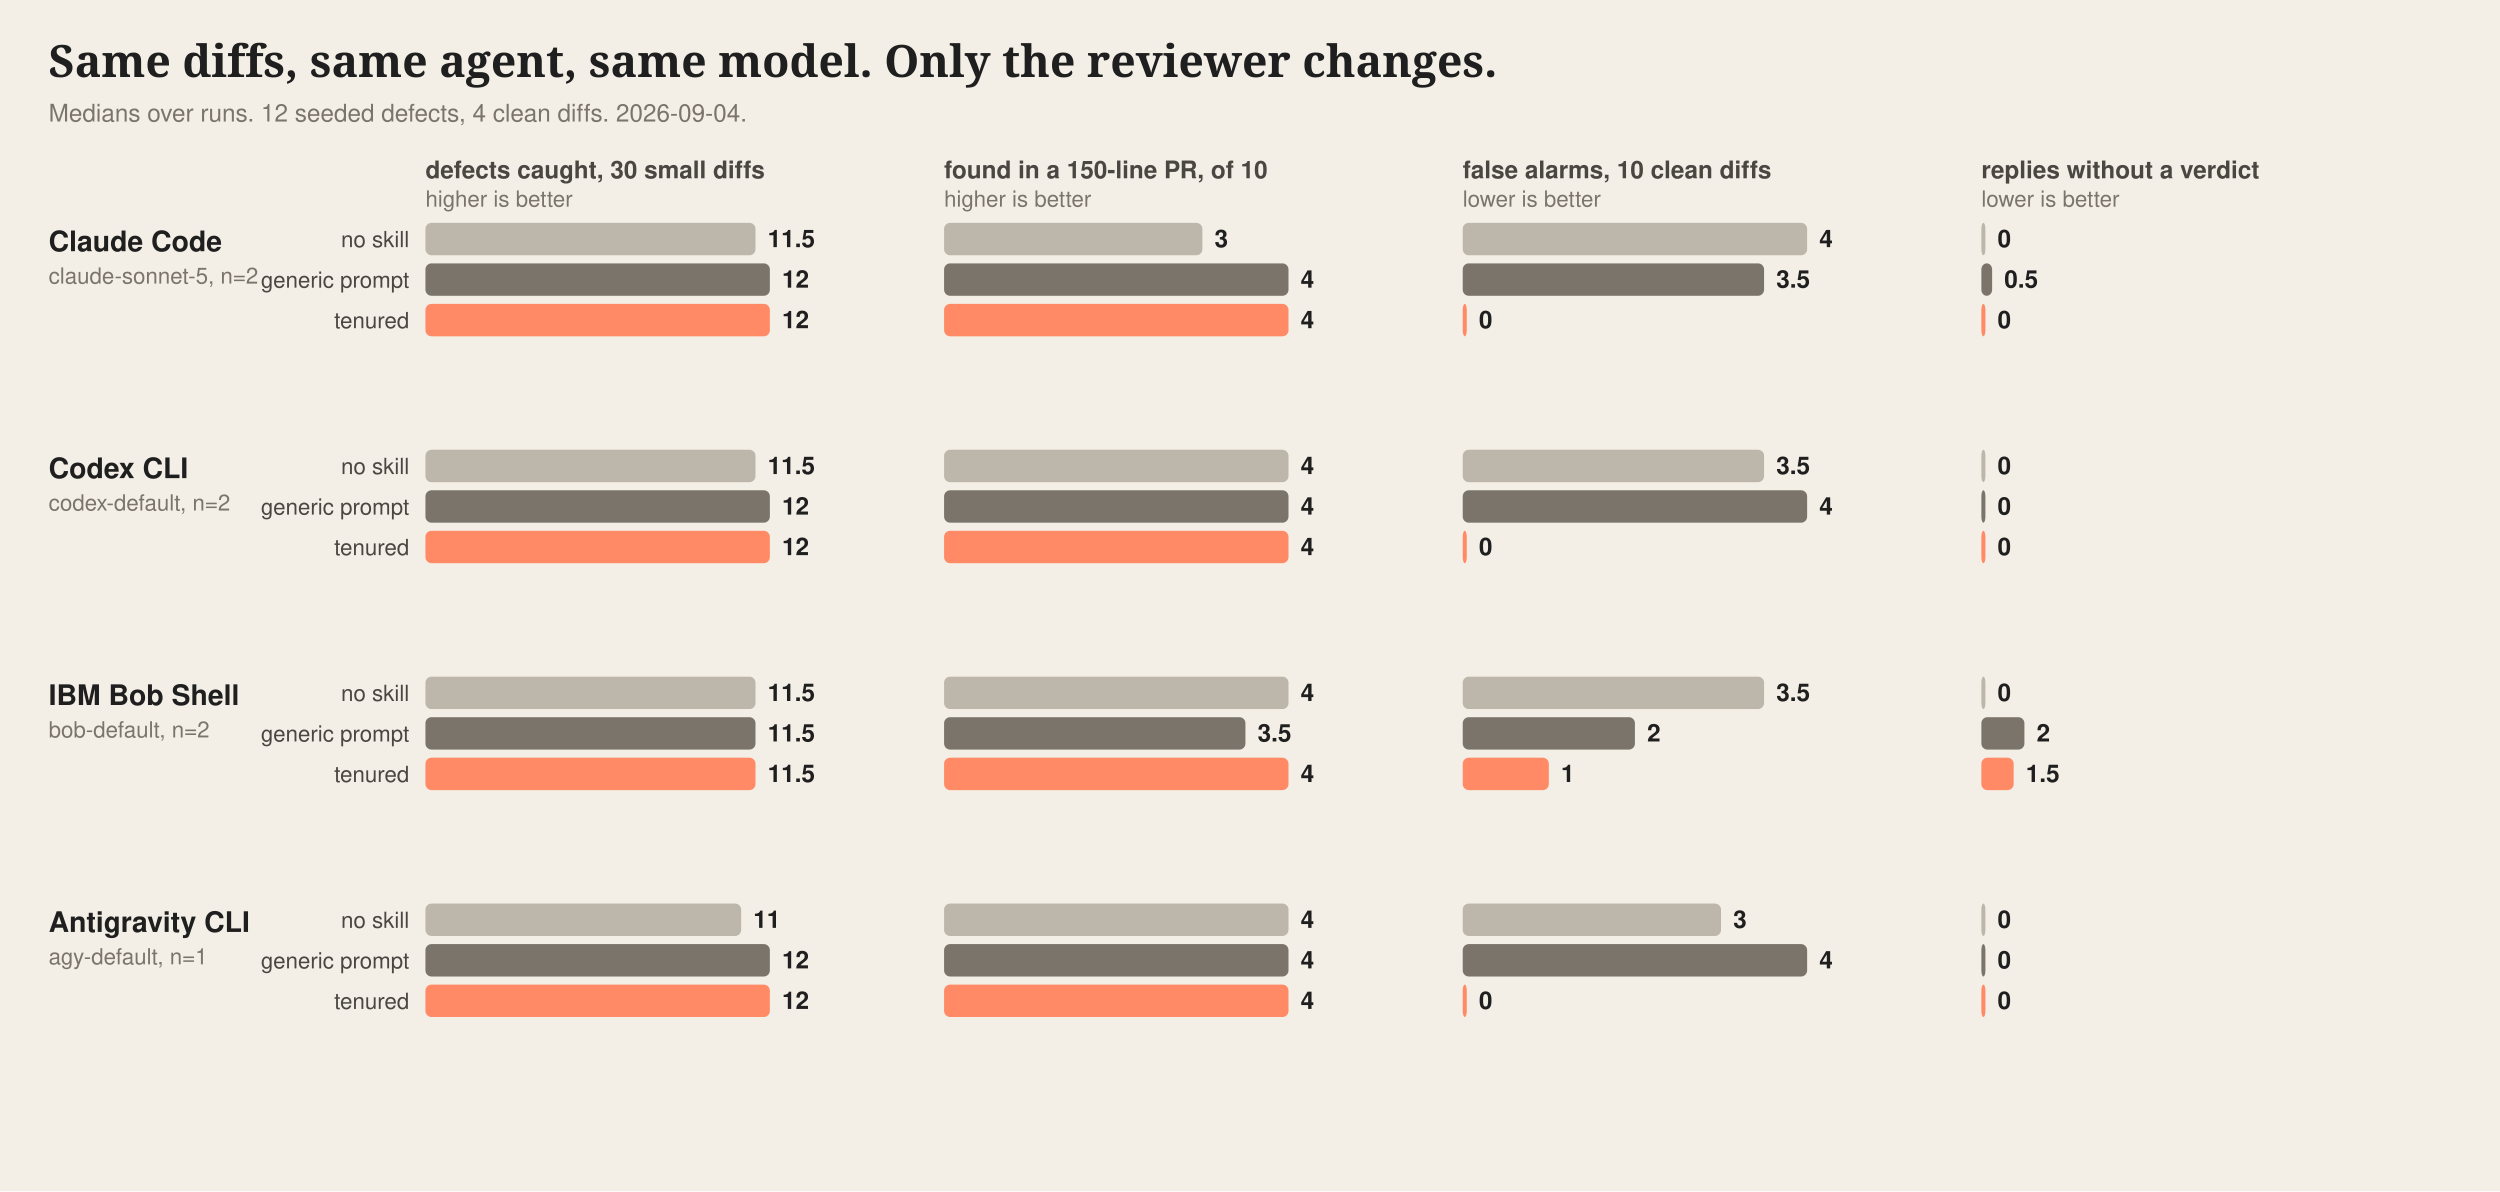
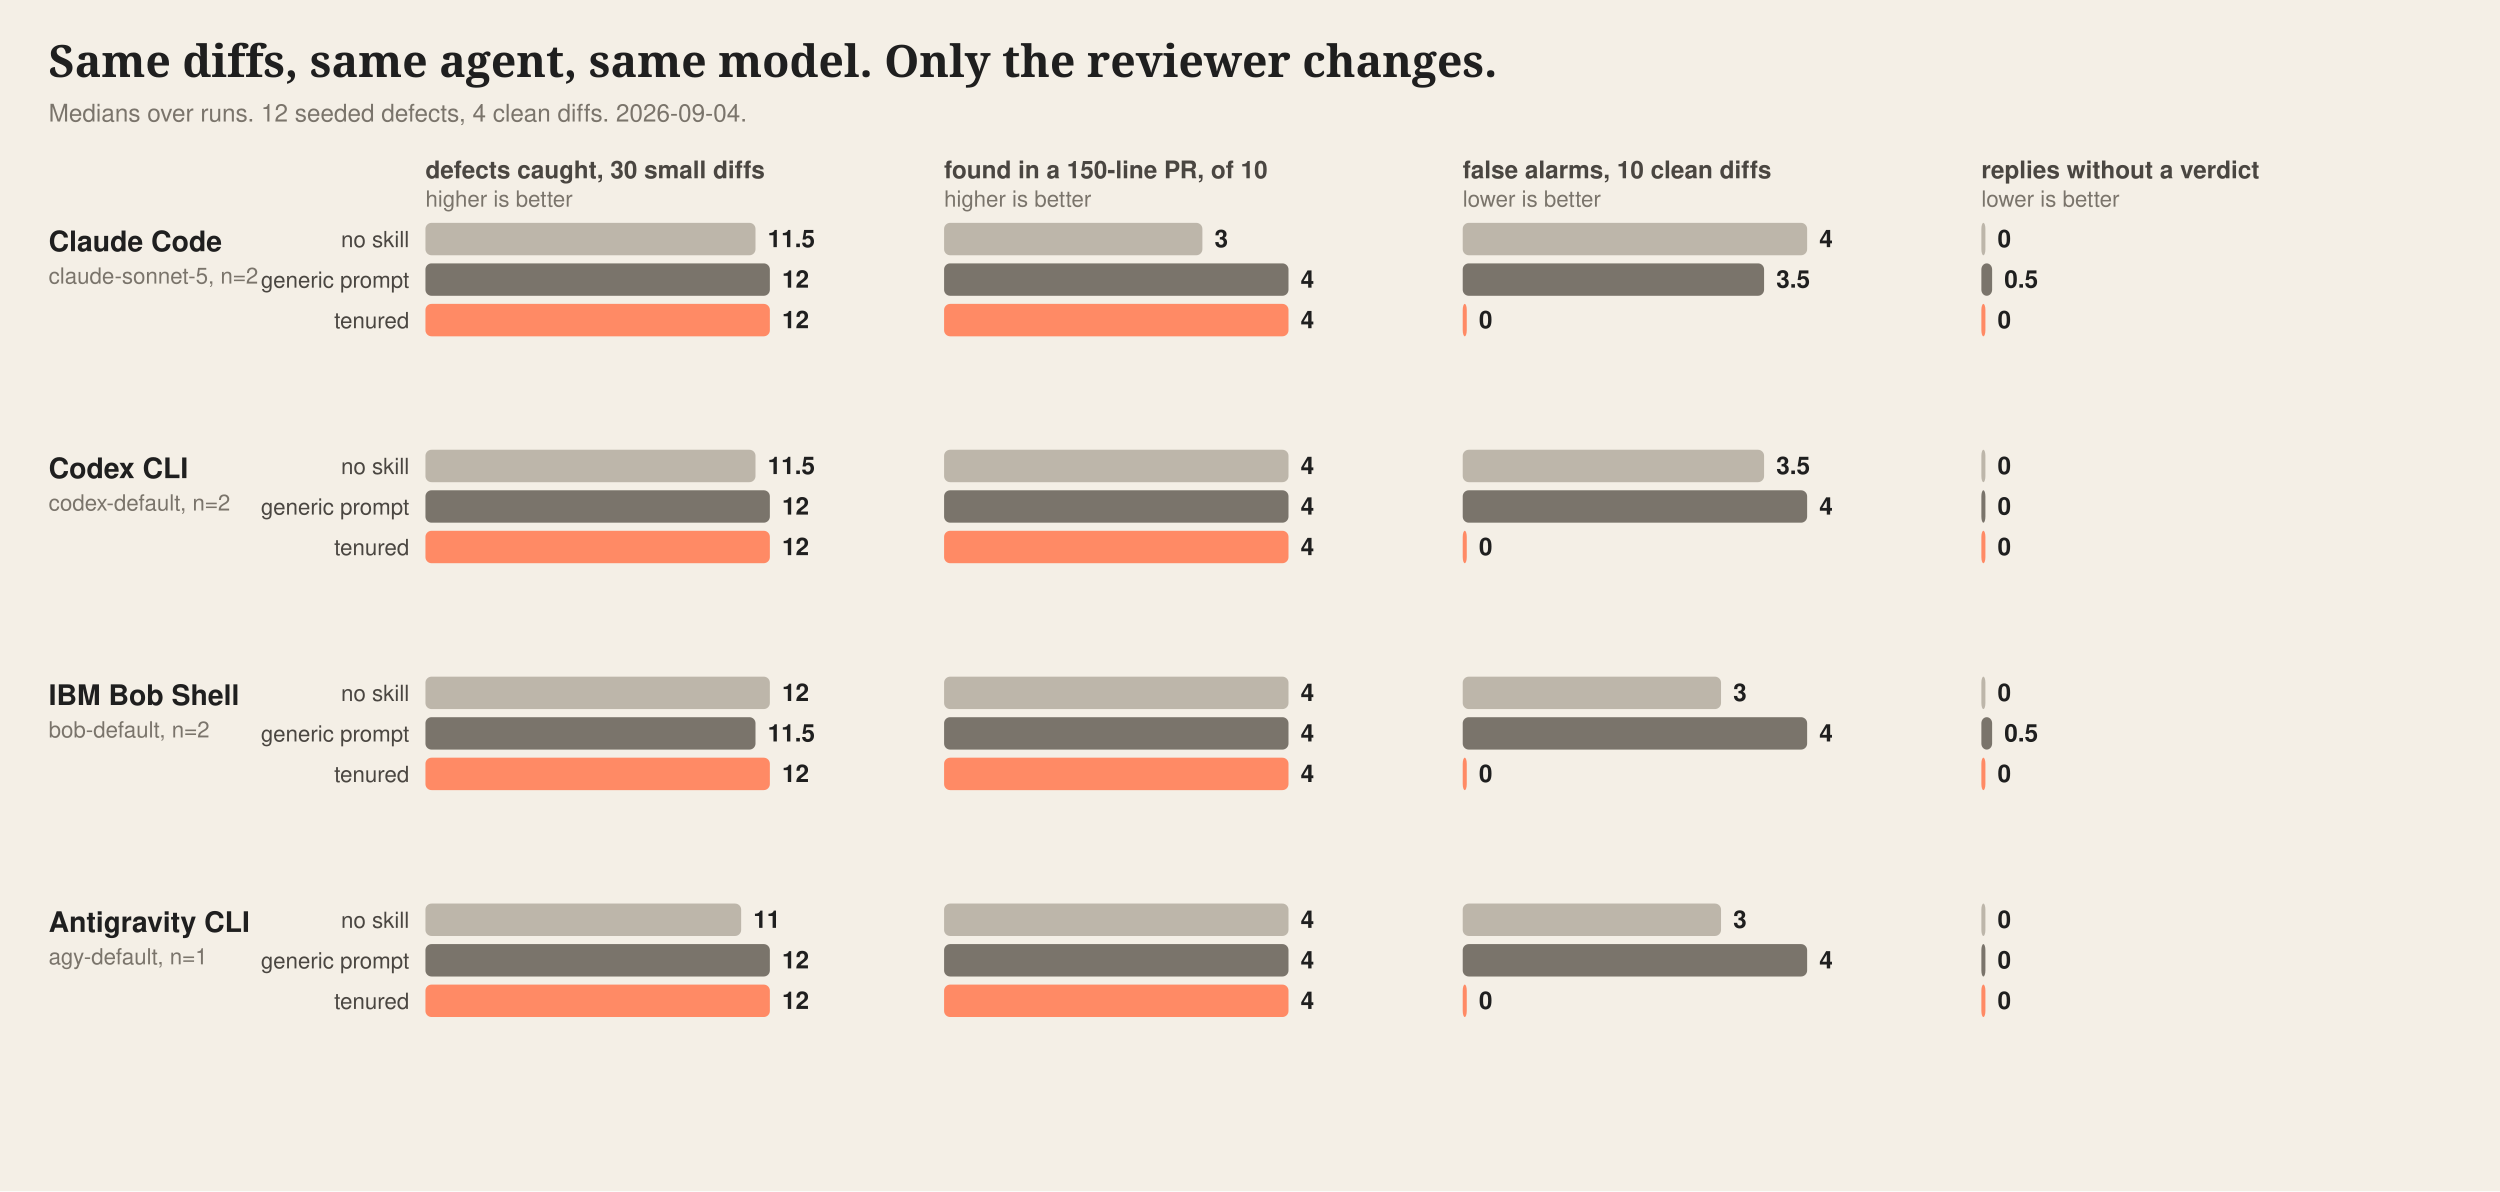
<svg xmlns="http://www.w3.org/2000/svg" viewBox="0 0 1234 588" width="1234" height="588" font-family="-apple-system, Segoe UI, Helvetica, Arial, sans-serif">
  <rect width="1234" height="588" fill="#f4efe6" />
  <text x="24" y="38" font-size="22" font-weight="700" fill="#1f1f1f" font-family="Georgia, serif">Same diffs, same agent, same model. Only the reviewer changes.</text>
  <text x="24" y="60" font-size="12" fill="#7a746b">Medians over runs. 12 seeded defects, 4 clean diffs. 2026-09-04.</text>
  <text x="210" y="88" font-size="12" font-weight="700" fill="#4a4641">defects caught, 30 small diffs</text>
  <text x="210" y="102" font-size="11" fill="#7a746b">higher is better</text>
  <text x="466" y="88" font-size="12" font-weight="700" fill="#4a4641">found in a 150-line PR, of 10</text>
  <text x="466" y="102" font-size="11" fill="#7a746b">higher is better</text>
  <text x="722" y="88" font-size="12" font-weight="700" fill="#4a4641">false alarms, 10 clean diffs</text>
  <text x="722" y="102" font-size="11" fill="#7a746b">lower is better</text>
  <text x="978" y="88" font-size="12" font-weight="700" fill="#4a4641">replies without a verdict</text>
  <text x="978" y="102" font-size="11" fill="#7a746b">lower is better</text>
  <text x="24" y="124" font-size="14" font-weight="700" fill="#1f1f1f">Claude Code</text>
  <text x="24" y="140" font-size="11" fill="#7a746b">claude-sonnet-5, n=2</text>
  <rect x="210" y="110" width="162.917" height="16" rx="3" fill="#bdb6aa" />
  <text x="378.917" y="122" font-size="12" font-weight="700" fill="#1f1f1f">11.5</text>
  <text x="202" y="122" font-size="11" fill="#4a4641" text-anchor="end">no skill</text>
  <rect x="210" y="130" width="170" height="16" rx="3" fill="#7a746b" />
  <text x="386" y="142" font-size="12" font-weight="700" fill="#1f1f1f">12</text>
  <text x="202" y="142" font-size="11" fill="#4a4641" text-anchor="end">generic prompt</text>
  <rect x="210" y="150" width="170" height="16" rx="3" fill="#ff8a65" />
  <text x="386" y="162" font-size="12" font-weight="700" fill="#1f1f1f">12</text>
  <text x="202" y="162" font-size="11" fill="#4a4641" text-anchor="end">tenured</text>
  <rect x="466" y="110" width="127.5" height="16" rx="3" fill="#bdb6aa" />
  <text x="599.5" y="122" font-size="12" font-weight="700" fill="#1f1f1f">3</text>
  <rect x="466" y="130" width="170" height="16" rx="3" fill="#7a746b" />
  <text x="642" y="142" font-size="12" font-weight="700" fill="#1f1f1f">4</text>
  <rect x="466" y="150" width="170" height="16" rx="3" fill="#ff8a65" />
  <text x="642" y="162" font-size="12" font-weight="700" fill="#1f1f1f">4</text>
  <rect x="722" y="110" width="170" height="16" rx="3" fill="#bdb6aa" />
  <text x="898" y="122" font-size="12" font-weight="700" fill="#1f1f1f">4</text>
  <rect x="722" y="130" width="148.75" height="16" rx="3" fill="#7a746b" />
  <text x="876.75" y="142" font-size="12" font-weight="700" fill="#1f1f1f">3.5</text>
  <rect x="722" y="150" width="2" height="16" rx="3" fill="#ff8a65" />
  <text x="730" y="162" font-size="12" font-weight="700" fill="#1f1f1f">0</text>
  <rect x="978" y="110" width="2" height="16" rx="3" fill="#bdb6aa" />
  <text x="986" y="122" font-size="12" font-weight="700" fill="#1f1f1f">0</text>
  <rect x="978" y="130" width="5.312" height="16" rx="3" fill="#7a746b" />
  <text x="989.312" y="142" font-size="12" font-weight="700" fill="#1f1f1f">0.5</text>
  <rect x="978" y="150" width="2" height="16" rx="3" fill="#ff8a65" />
  <text x="986" y="162" font-size="12" font-weight="700" fill="#1f1f1f">0</text>
  <text x="24" y="236" font-size="14" font-weight="700" fill="#1f1f1f">Codex CLI</text>
  <text x="24" y="252" font-size="11" fill="#7a746b">codex-default, n=2</text>
  <rect x="210" y="222" width="162.917" height="16" rx="3" fill="#bdb6aa" />
  <text x="378.917" y="234" font-size="12" font-weight="700" fill="#1f1f1f">11.5</text>
  <text x="202" y="234" font-size="11" fill="#4a4641" text-anchor="end">no skill</text>
  <rect x="210" y="242" width="170" height="16" rx="3" fill="#7a746b" />
  <text x="386" y="254" font-size="12" font-weight="700" fill="#1f1f1f">12</text>
  <text x="202" y="254" font-size="11" fill="#4a4641" text-anchor="end">generic prompt</text>
  <rect x="210" y="262" width="170" height="16" rx="3" fill="#ff8a65" />
  <text x="386" y="274" font-size="12" font-weight="700" fill="#1f1f1f">12</text>
  <text x="202" y="274" font-size="11" fill="#4a4641" text-anchor="end">tenured</text>
  <rect x="466" y="222" width="170" height="16" rx="3" fill="#bdb6aa" />
  <text x="642" y="234" font-size="12" font-weight="700" fill="#1f1f1f">4</text>
  <rect x="466" y="242" width="170" height="16" rx="3" fill="#7a746b" />
  <text x="642" y="254" font-size="12" font-weight="700" fill="#1f1f1f">4</text>
  <rect x="466" y="262" width="170" height="16" rx="3" fill="#ff8a65" />
  <text x="642" y="274" font-size="12" font-weight="700" fill="#1f1f1f">4</text>
  <rect x="722" y="222" width="148.75" height="16" rx="3" fill="#bdb6aa" />
  <text x="876.75" y="234" font-size="12" font-weight="700" fill="#1f1f1f">3.5</text>
  <rect x="722" y="242" width="170" height="16" rx="3" fill="#7a746b" />
  <text x="898" y="254" font-size="12" font-weight="700" fill="#1f1f1f">4</text>
  <rect x="722" y="262" width="2" height="16" rx="3" fill="#ff8a65" />
  <text x="730" y="274" font-size="12" font-weight="700" fill="#1f1f1f">0</text>
  <rect x="978" y="222" width="2" height="16" rx="3" fill="#bdb6aa" />
  <text x="986" y="234" font-size="12" font-weight="700" fill="#1f1f1f">0</text>
  <rect x="978" y="242" width="2" height="16" rx="3" fill="#7a746b" />
  <text x="986" y="254" font-size="12" font-weight="700" fill="#1f1f1f">0</text>
  <rect x="978" y="262" width="2" height="16" rx="3" fill="#ff8a65" />
  <text x="986" y="274" font-size="12" font-weight="700" fill="#1f1f1f">0</text>
  <text x="24" y="348" font-size="14" font-weight="700" fill="#1f1f1f">IBM Bob Shell</text>
  <text x="24" y="364" font-size="11" fill="#7a746b">bob-default, n=2</text>
-   <rect x="210" y="334" width="162.917" height="16" rx="3" fill="#bdb6aa" />
-   <text x="378.917" y="346" font-size="12" font-weight="700" fill="#1f1f1f">11.5</text>
+   <rect x="210" y="334" width="170" height="16" rx="3" fill="#bdb6aa" />
+   <text x="386" y="346" font-size="12" font-weight="700" fill="#1f1f1f">12</text>
  <text x="202" y="346" font-size="11" fill="#4a4641" text-anchor="end">no skill</text>
  <rect x="210" y="354" width="162.917" height="16" rx="3" fill="#7a746b" />
  <text x="378.917" y="366" font-size="12" font-weight="700" fill="#1f1f1f">11.5</text>
  <text x="202" y="366" font-size="11" fill="#4a4641" text-anchor="end">generic prompt</text>
-   <rect x="210" y="374" width="162.917" height="16" rx="3" fill="#ff8a65" />
-   <text x="378.917" y="386" font-size="12" font-weight="700" fill="#1f1f1f">11.5</text>
+   <rect x="210" y="374" width="170" height="16" rx="3" fill="#ff8a65" />
+   <text x="386" y="386" font-size="12" font-weight="700" fill="#1f1f1f">12</text>
  <text x="202" y="386" font-size="11" fill="#4a4641" text-anchor="end">tenured</text>
  <rect x="466" y="334" width="170" height="16" rx="3" fill="#bdb6aa" />
  <text x="642" y="346" font-size="12" font-weight="700" fill="#1f1f1f">4</text>
-   <rect x="466" y="354" width="148.75" height="16" rx="3" fill="#7a746b" />
-   <text x="620.75" y="366" font-size="12" font-weight="700" fill="#1f1f1f">3.5</text>
+   <rect x="466" y="354" width="170" height="16" rx="3" fill="#7a746b" />
+   <text x="642" y="366" font-size="12" font-weight="700" fill="#1f1f1f">4</text>
  <rect x="466" y="374" width="170" height="16" rx="3" fill="#ff8a65" />
  <text x="642" y="386" font-size="12" font-weight="700" fill="#1f1f1f">4</text>
-   <rect x="722" y="334" width="148.75" height="16" rx="3" fill="#bdb6aa" />
-   <text x="876.75" y="346" font-size="12" font-weight="700" fill="#1f1f1f">3.5</text>
-   <rect x="722" y="354" width="85" height="16" rx="3" fill="#7a746b" />
-   <text x="813" y="366" font-size="12" font-weight="700" fill="#1f1f1f">2</text>
-   <rect x="722" y="374" width="42.5" height="16" rx="3" fill="#ff8a65" />
-   <text x="770.5" y="386" font-size="12" font-weight="700" fill="#1f1f1f">1</text>
+   <rect x="722" y="334" width="127.5" height="16" rx="3" fill="#bdb6aa" />
+   <text x="855.5" y="346" font-size="12" font-weight="700" fill="#1f1f1f">3</text>
+   <rect x="722" y="354" width="170" height="16" rx="3" fill="#7a746b" />
+   <text x="898" y="366" font-size="12" font-weight="700" fill="#1f1f1f">4</text>
+   <rect x="722" y="374" width="2" height="16" rx="3" fill="#ff8a65" />
+   <text x="730" y="386" font-size="12" font-weight="700" fill="#1f1f1f">0</text>
  <rect x="978" y="334" width="2" height="16" rx="3" fill="#bdb6aa" />
  <text x="986" y="346" font-size="12" font-weight="700" fill="#1f1f1f">0</text>
-   <rect x="978" y="354" width="21.25" height="16" rx="3" fill="#7a746b" />
-   <text x="1005.25" y="366" font-size="12" font-weight="700" fill="#1f1f1f">2</text>
-   <rect x="978" y="374" width="15.938" height="16" rx="3" fill="#ff8a65" />
-   <text x="999.938" y="386" font-size="12" font-weight="700" fill="#1f1f1f">1.5</text>
+   <rect x="978" y="354" width="5.312" height="16" rx="3" fill="#7a746b" />
+   <text x="989.312" y="366" font-size="12" font-weight="700" fill="#1f1f1f">0.5</text>
+   <rect x="978" y="374" width="2" height="16" rx="3" fill="#ff8a65" />
+   <text x="986" y="386" font-size="12" font-weight="700" fill="#1f1f1f">0</text>
  <text x="24" y="460" font-size="14" font-weight="700" fill="#1f1f1f">Antigravity CLI</text>
  <text x="24" y="476" font-size="11" fill="#7a746b">agy-default, n=1</text>
  <rect x="210" y="446" width="155.833" height="16" rx="3" fill="#bdb6aa" />
  <text x="371.833" y="458" font-size="12" font-weight="700" fill="#1f1f1f">11</text>
  <text x="202" y="458" font-size="11" fill="#4a4641" text-anchor="end">no skill</text>
  <rect x="210" y="466" width="170" height="16" rx="3" fill="#7a746b" />
  <text x="386" y="478" font-size="12" font-weight="700" fill="#1f1f1f">12</text>
  <text x="202" y="478" font-size="11" fill="#4a4641" text-anchor="end">generic prompt</text>
  <rect x="210" y="486" width="170" height="16" rx="3" fill="#ff8a65" />
  <text x="386" y="498" font-size="12" font-weight="700" fill="#1f1f1f">12</text>
  <text x="202" y="498" font-size="11" fill="#4a4641" text-anchor="end">tenured</text>
  <rect x="466" y="446" width="170" height="16" rx="3" fill="#bdb6aa" />
  <text x="642" y="458" font-size="12" font-weight="700" fill="#1f1f1f">4</text>
  <rect x="466" y="466" width="170" height="16" rx="3" fill="#7a746b" />
  <text x="642" y="478" font-size="12" font-weight="700" fill="#1f1f1f">4</text>
  <rect x="466" y="486" width="170" height="16" rx="3" fill="#ff8a65" />
  <text x="642" y="498" font-size="12" font-weight="700" fill="#1f1f1f">4</text>
  <rect x="722" y="446" width="127.5" height="16" rx="3" fill="#bdb6aa" />
  <text x="855.5" y="458" font-size="12" font-weight="700" fill="#1f1f1f">3</text>
  <rect x="722" y="466" width="170" height="16" rx="3" fill="#7a746b" />
  <text x="898" y="478" font-size="12" font-weight="700" fill="#1f1f1f">4</text>
  <rect x="722" y="486" width="2" height="16" rx="3" fill="#ff8a65" />
  <text x="730" y="498" font-size="12" font-weight="700" fill="#1f1f1f">0</text>
  <rect x="978" y="446" width="2" height="16" rx="3" fill="#bdb6aa" />
  <text x="986" y="458" font-size="12" font-weight="700" fill="#1f1f1f">0</text>
  <rect x="978" y="466" width="2" height="16" rx="3" fill="#7a746b" />
  <text x="986" y="478" font-size="12" font-weight="700" fill="#1f1f1f">0</text>
  <rect x="978" y="486" width="2" height="16" rx="3" fill="#ff8a65" />
  <text x="986" y="498" font-size="12" font-weight="700" fill="#1f1f1f">0</text>
</svg>
